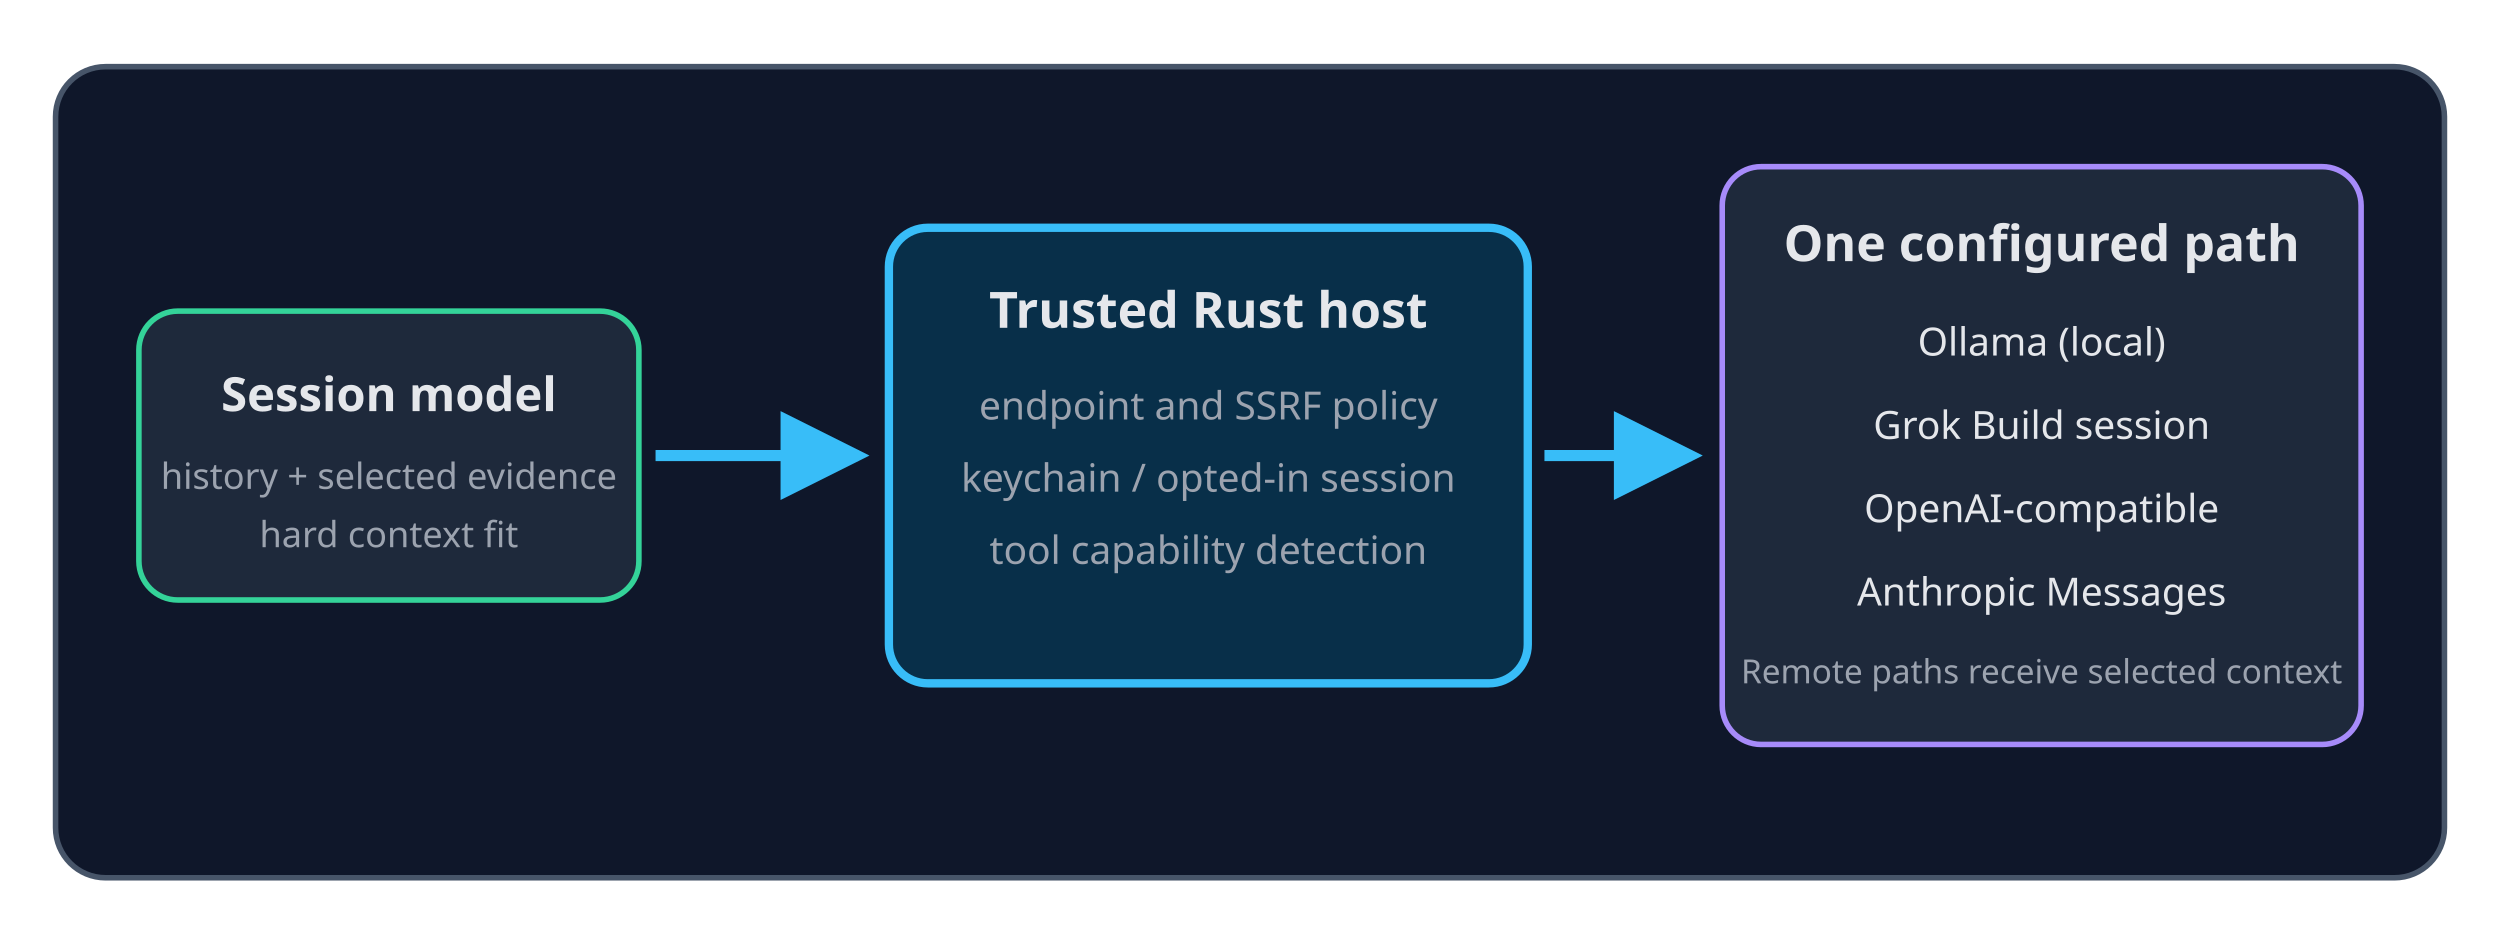
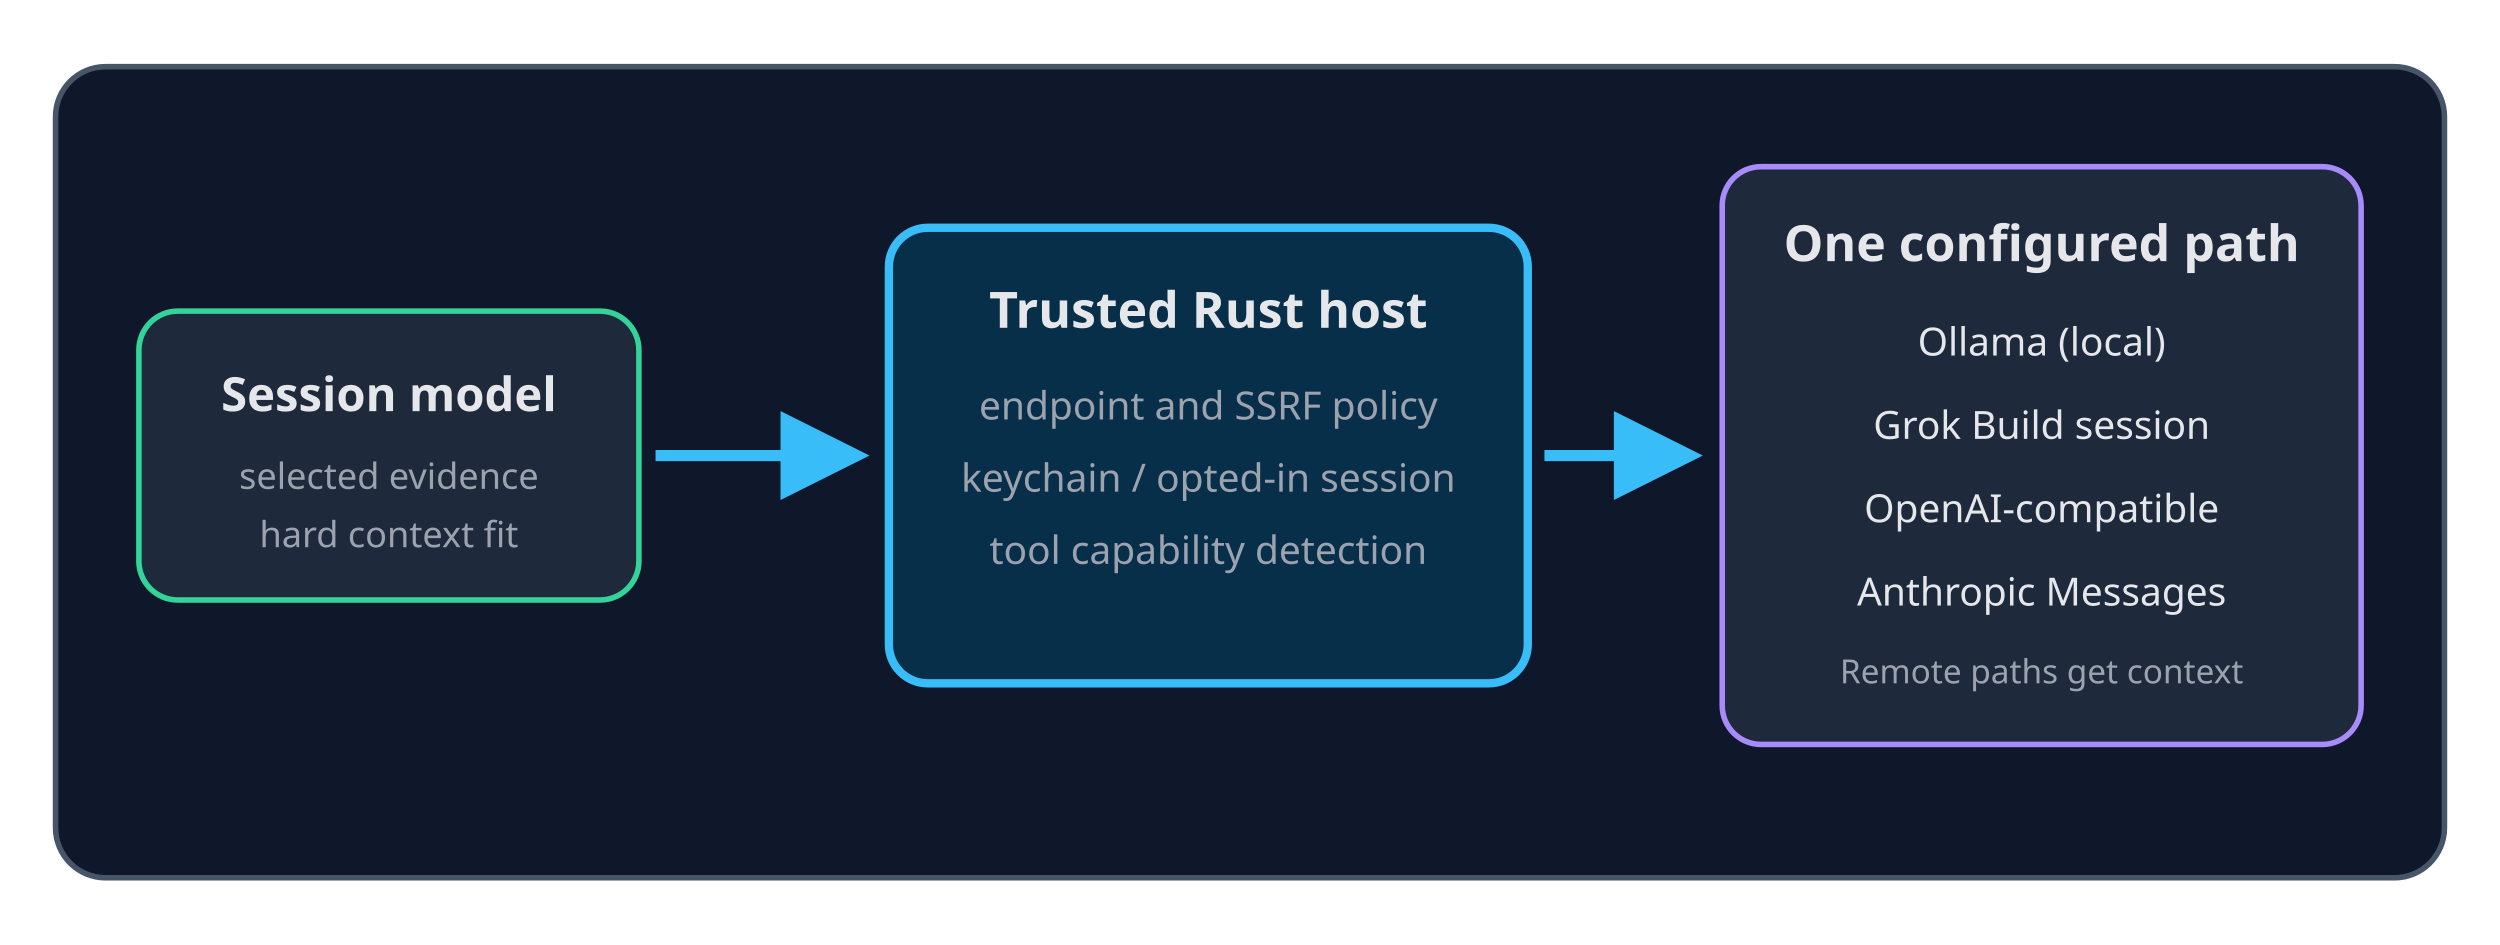
<svg xmlns="http://www.w3.org/2000/svg" viewBox="0 0 900 340" role="img" aria-labelledby="title desc">
  <defs>
    <marker id="a" markerWidth="8" markerHeight="8" refX="7" refY="4" orient="auto">
      <path d="M0 0 8 4 0 8Z" fill="#38bdf8" />
    </marker>
  </defs>
  <rect x="20" y="24" width="860" height="292" rx="18" fill="#0f172a" stroke="#475569" stroke-width="2" />
  <g font-family="system-ui, sans-serif" text-anchor="middle">
    <rect x="50" y="112" width="180" height="104" rx="14" fill="#1e293b" stroke="#34d399" stroke-width="2" />
    <text x="140" y="148" fill="#e5e7eb" font-size="17" font-weight="700">Session model</text>
-     <text x="140" y="176" fill="#9ca3af" font-size="13">history + selected evidence</text>
+     <text x="140" y="176" fill="#9ca3af" font-size="13">selected evidence</text>
    <text x="140" y="197" fill="#9ca3af" font-size="13">hard context fit</text>
    <path d="M236 164H309" stroke="#38bdf8" stroke-width="4" marker-end="url(#a)" />
    <rect x="320" y="82" width="230" height="164" rx="14" fill="#082f49" stroke="#38bdf8" stroke-width="3" />
    <text x="435" y="118" fill="#e5e7eb" font-size="18" font-weight="700">Trusted Rust host</text>
    <text x="435" y="151" fill="#9ca3af" font-size="14">endpoint and SSRF policy</text>
    <text x="435" y="177" fill="#9ca3af" font-size="14">keychain / opted-in session</text>
    <text x="435" y="203" fill="#9ca3af" font-size="14">tool capability detection</text>
    <path d="M556 164H609" stroke="#38bdf8" stroke-width="4" marker-end="url(#a)" />
    <rect x="620" y="60" width="230" height="208" rx="14" fill="#1e293b" stroke="#a78bfa" stroke-width="2" />
    <text x="735" y="94" fill="#e5e7eb" font-size="18" font-weight="700">One configured path</text>
    <text x="735" y="128" fill="#e5e7eb" font-size="14">Ollama (local)</text>
    <text x="735" y="158" fill="#e5e7eb" font-size="14">Grok Build session</text>
    <text x="735" y="188" fill="#e5e7eb" font-size="14">OpenAI-compatible</text>
    <text x="735" y="218" fill="#e5e7eb" font-size="14">Anthropic Messages</text>
-     <text x="735" y="246" fill="#9ca3af" font-size="12">Remote paths receive selected context</text>
+     <text x="735" y="246" fill="#9ca3af" font-size="12">Remote paths get context</text>
  </g>
</svg>
